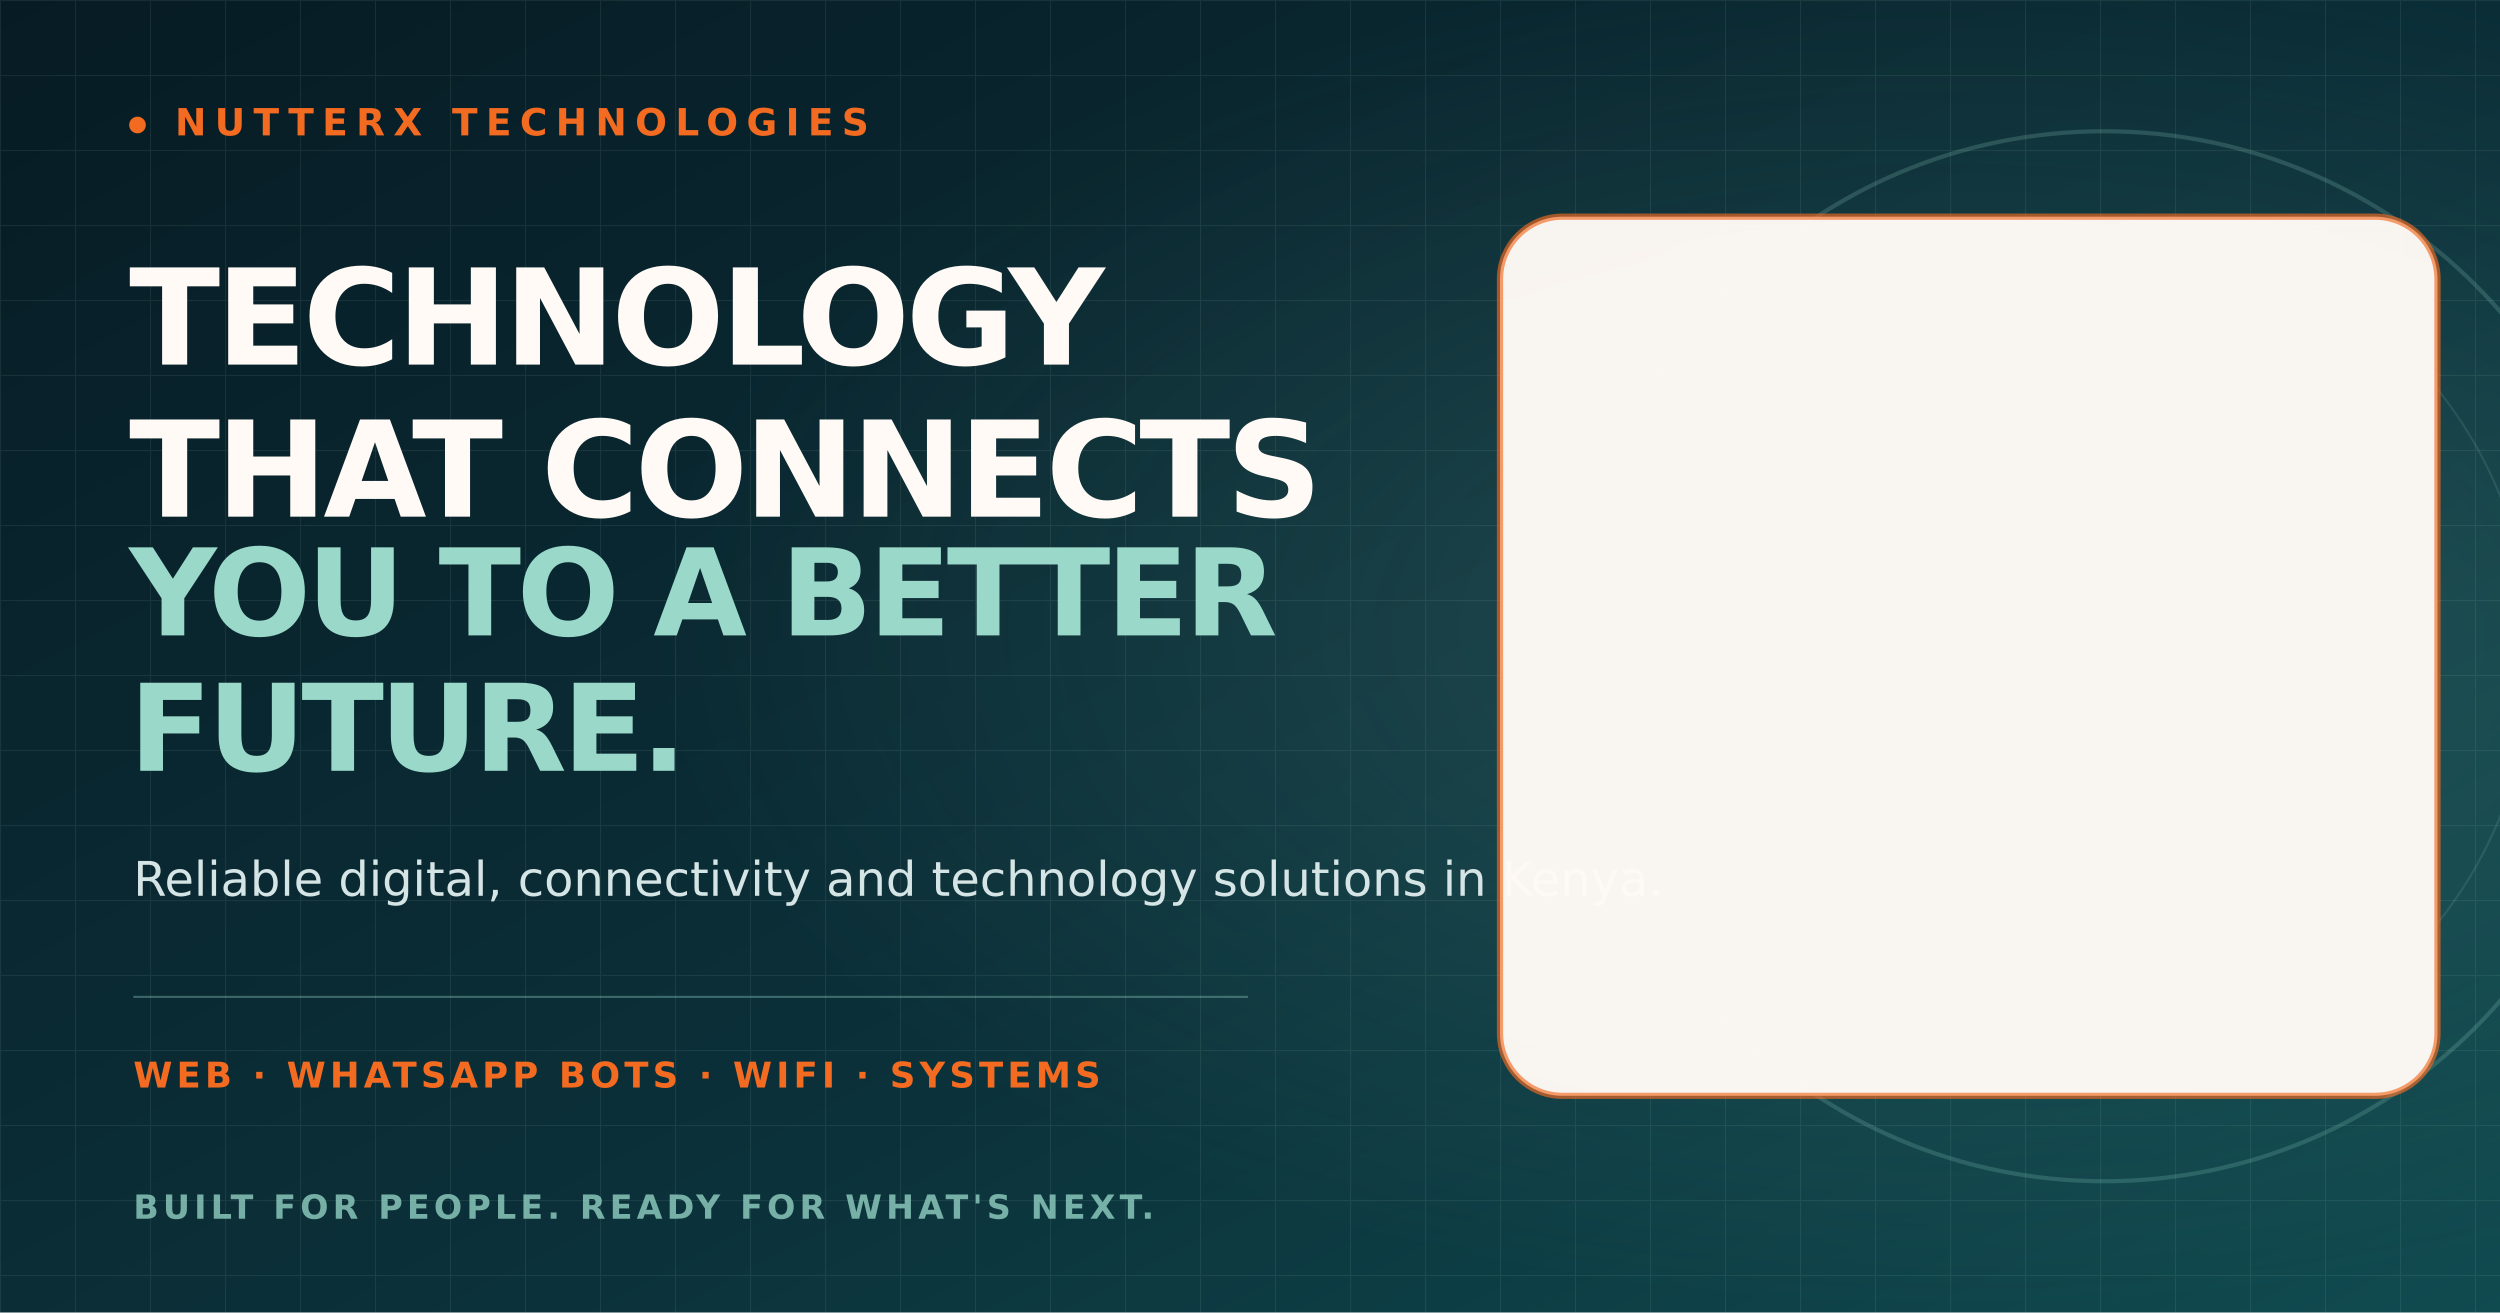
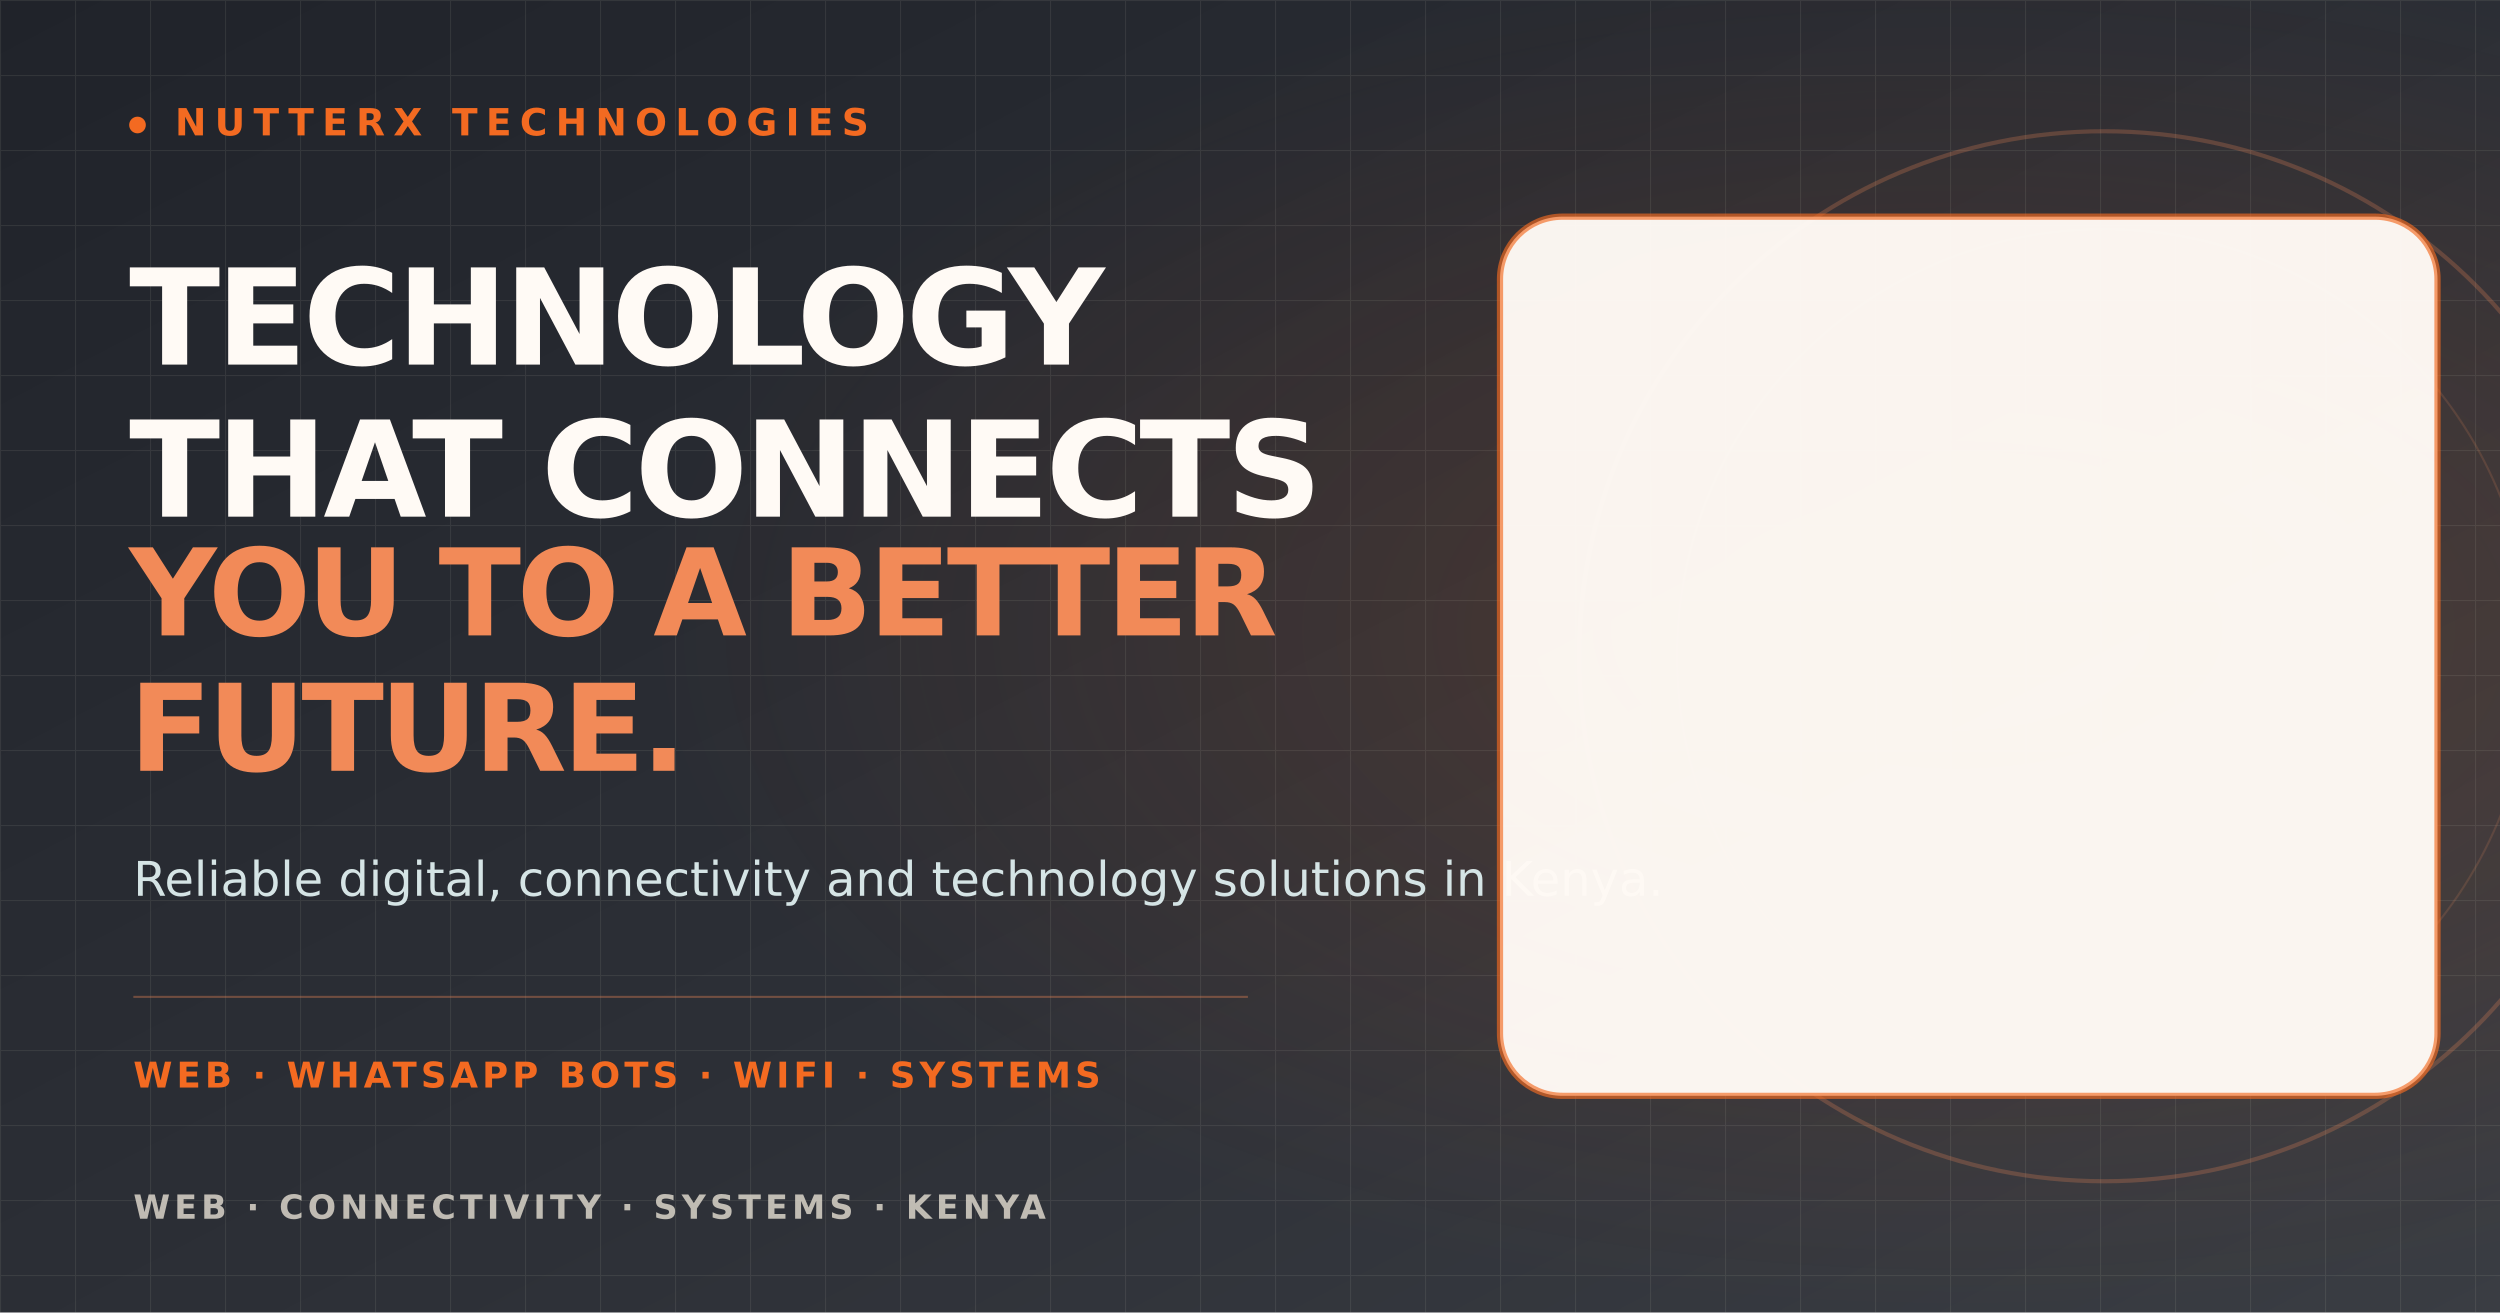
<svg xmlns="http://www.w3.org/2000/svg" width="1200" height="630" viewBox="0 0 1200 630">
  <defs>
    <linearGradient id="bg" x1="0" y1="0" x2="1" y2="1">
-       <stop offset="0" stop-color="#071b24" />
-       <stop offset="0.58" stop-color="#0b3039" />
-       <stop offset="1" stop-color="#104b50" />
+       <stop offset="0" stop-color="#20232a" />
+       <stop offset="0.58" stop-color="#2d3037" />
+       <stop offset="1" stop-color="#3a3d43" />
    </linearGradient>
    <radialGradient id="glow" cx="78%" cy="48%" r="52%">
-       <stop offset="0" stop-color="#86d2c0" stop-opacity="0.18" />
-       <stop offset="1" stop-color="#86d2c0" stop-opacity="0" />
+       <stop offset="0" stop-color="#f36a21" stop-opacity="0.16" />
+       <stop offset="1" stop-color="#f36a21" stop-opacity="0" />
    </radialGradient>
    <pattern id="grid" width="36" height="36" patternUnits="userSpaceOnUse">
-       <path d="M 36 0 L 0 0 0 36" fill="none" stroke="#b4e1d2" stroke-opacity="0.09" stroke-width="1" />
+       <path d="M 36 0 L 0 0 0 36" fill="none" stroke="#e7dfd2" stroke-opacity="0.09" stroke-width="1" />
    </pattern>
  </defs>
  <rect width="1200" height="630" fill="url(#bg)" />
  <rect width="1200" height="630" fill="url(#glow)" />
  <rect width="1200" height="630" fill="url(#grid)" />
-   <circle cx="1010" cy="315" r="252" fill="none" stroke="#9ad9c9" stroke-opacity="0.2" stroke-width="2" />
-   <circle cx="1010" cy="315" r="205" fill="none" stroke="#9ad9c9" stroke-opacity="0.13" stroke-width="1" />
+   <circle cx="1010" cy="315" r="252" fill="none" stroke="#f28a58" stroke-opacity="0.25" stroke-width="2" />
+   <circle cx="1010" cy="315" r="205" fill="none" stroke="#f28a58" stroke-opacity="0.16" stroke-width="1" />
  <rect x="62" y="56" width="8" height="8" rx="4" fill="#f36a21" />
  <text x="84" y="65" fill="#f36a21" font-family="DejaVu Sans, Arial, sans-serif" font-size="18" font-weight="700" letter-spacing="4">NUTTERX TECHNOLOGIES</text>
  <text x="62" y="175" fill="#fffaf5" font-family="DejaVu Sans, Arial, sans-serif" font-size="64" font-weight="700" letter-spacing="-2">TECHNOLOGY</text>
  <text x="62" y="248" fill="#fffaf5" font-family="DejaVu Sans, Arial, sans-serif" font-size="64" font-weight="700" letter-spacing="-2">THAT CONNECTS</text>
-   <text x="62" y="305" fill="#9ad9c9" font-family="DejaVu Sans, Arial, sans-serif" font-size="58" font-weight="700" letter-spacing="-2">YOU TO A BETTER</text>
-   <text x="62" y="370" fill="#9ad9c9" font-family="DejaVu Sans, Arial, sans-serif" font-size="58" font-weight="700" letter-spacing="-2">FUTURE.</text>
+   <text x="62" y="305" fill="#f28a58" font-family="DejaVu Sans, Arial, sans-serif" font-size="58" font-weight="700" letter-spacing="-2">YOU TO A BETTER</text>
+   <text x="62" y="370" fill="#f28a58" font-family="DejaVu Sans, Arial, sans-serif" font-size="58" font-weight="700" letter-spacing="-2">FUTURE.</text>
  <text x="64" y="430" fill="#d5e4e5" font-family="DejaVu Sans, Arial, sans-serif" font-size="23" font-weight="400">Reliable digital, connectivity and technology solutions in Kenya.</text>
-   <rect x="64" y="478" width="535" height="1" fill="#9ad9c9" fill-opacity="0.35" />
+   <rect x="64" y="478" width="535" height="1" fill="#f28a58" fill-opacity="0.35" />
  <text x="64" y="522" fill="#f36a21" font-family="DejaVu Sans, Arial, sans-serif" font-size="17" font-weight="700" letter-spacing="2">WEB  ·  WHATSAPP BOTS  ·  WIFI  ·  SYSTEMS</text>
-   <text x="64" y="585" fill="#9ad9c9" fill-opacity="0.75" font-family="DejaVu Sans, Arial, sans-serif" font-size="16" font-weight="700" letter-spacing="2">BUILT FOR PEOPLE. READY FOR WHAT'S NEXT.</text>
+   <text x="64" y="585" fill="#e5ded2" fill-opacity="0.8" font-family="DejaVu Sans, Arial, sans-serif" font-size="16" font-weight="700" letter-spacing="2">WEB · CONNECTIVITY · SYSTEMS · KENYA</text>
  <rect x="720" y="104" width="450" height="422" rx="30" fill="#fffaf5" fill-opacity="0.97" />
  <rect x="720" y="104" width="450" height="422" rx="30" fill="none" stroke="#f36a21" stroke-opacity="0.65" stroke-width="3" />
</svg>
